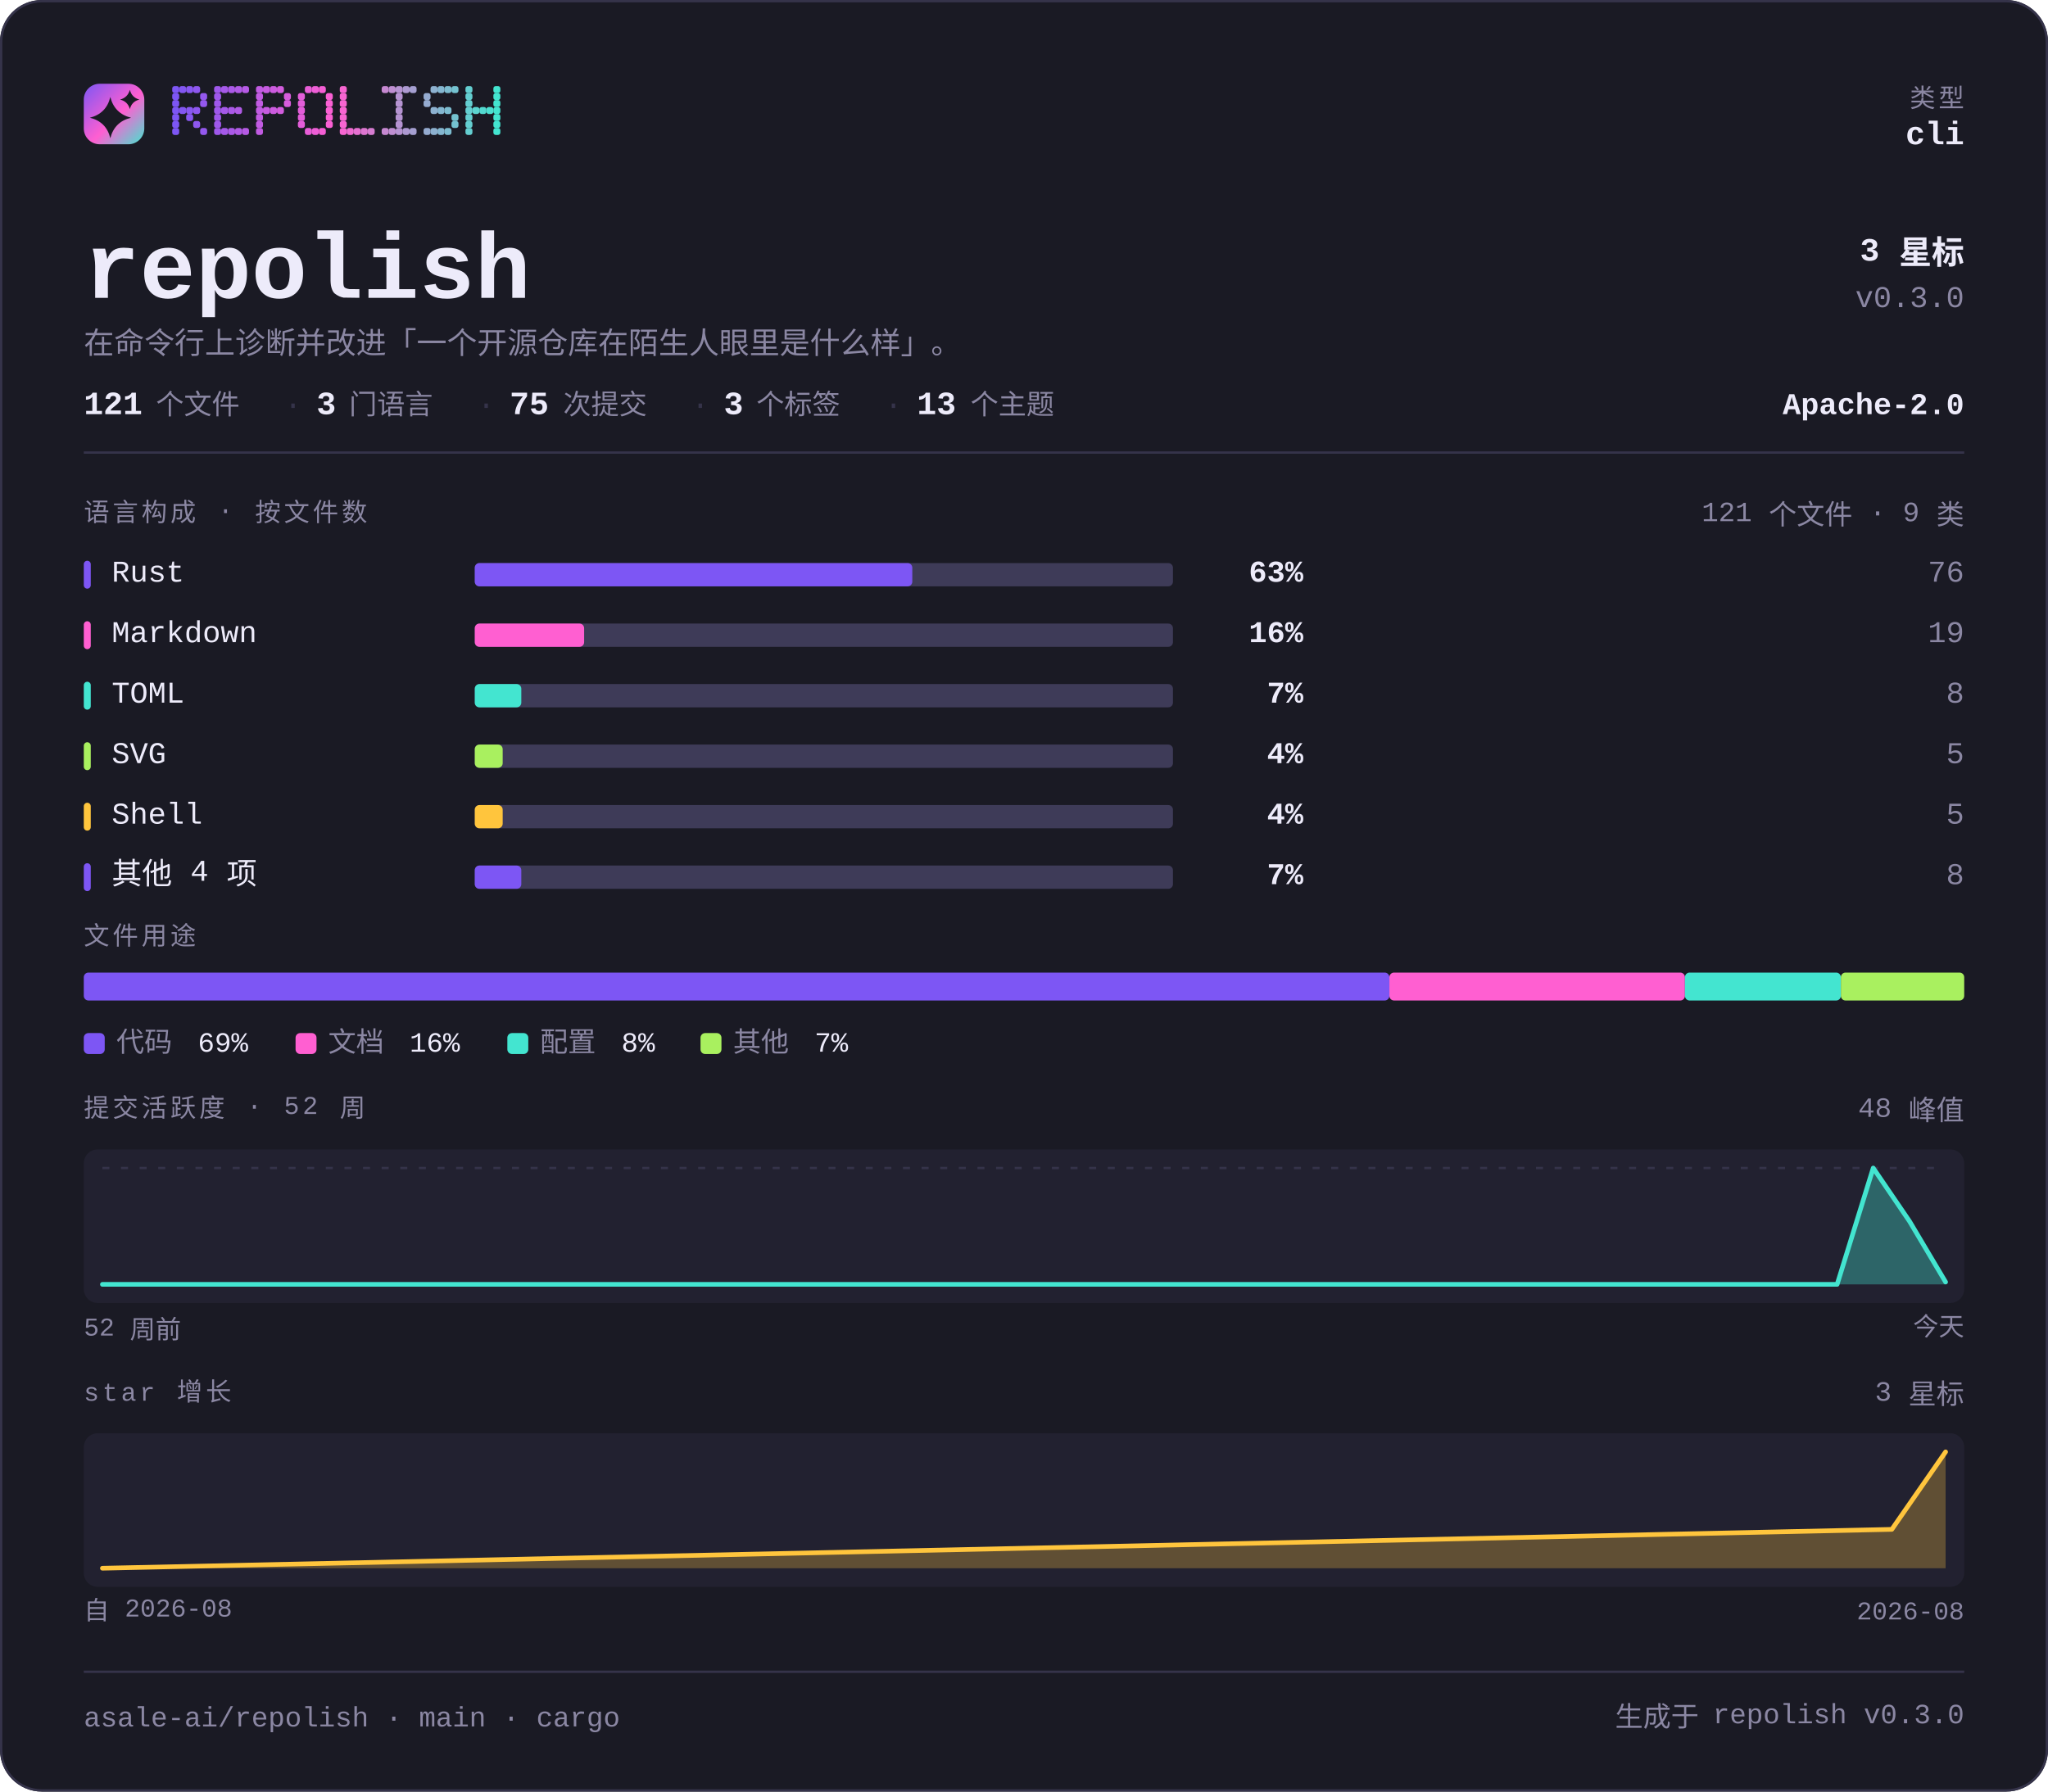
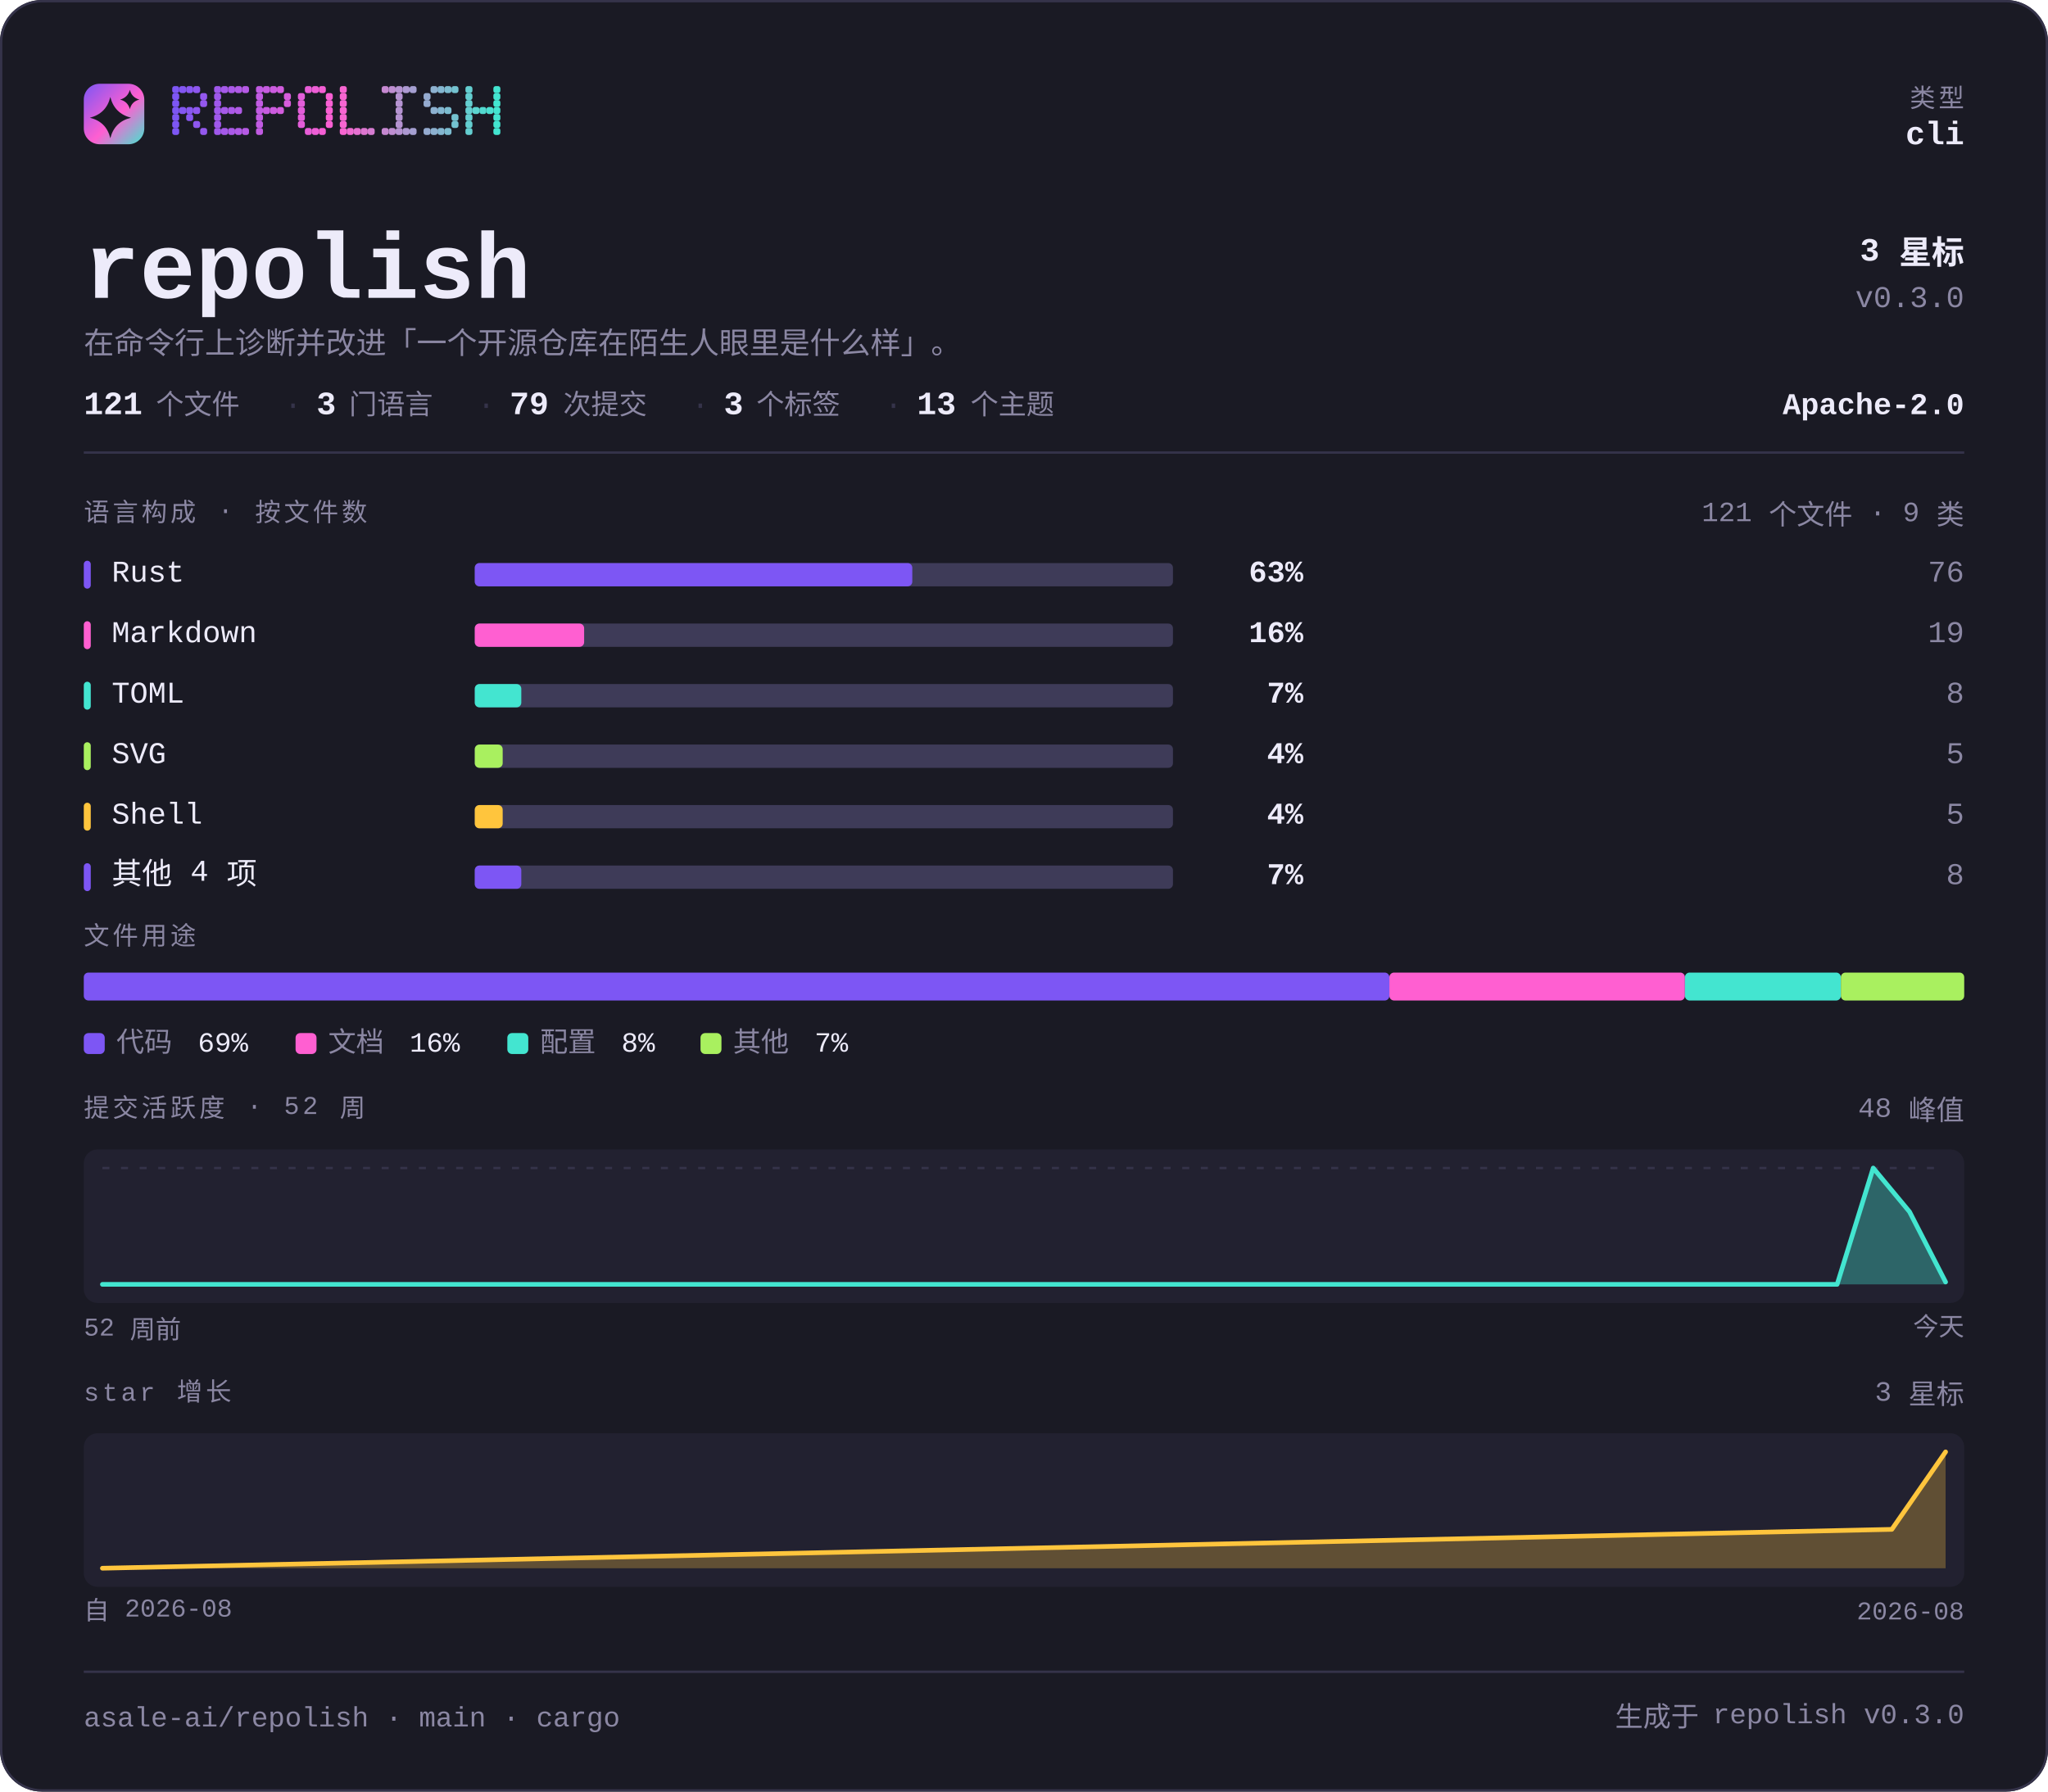
<svg xmlns="http://www.w3.org/2000/svg" width="880" height="770" viewBox="0 0 880 770" lang="zh-CN" role="img" aria-label="asale-ai/repolish — repository overview">
  <defs>
    <linearGradient id="brand" x1="0" y1="0" x2="1" y2="1">
      <stop offset="0" stop-color="#7d56f4" />
      <stop offset="0.55" stop-color="#ff5fd1" />
      <stop offset="1" stop-color="#43e5d0" />
    </linearGradient>
  </defs>
  <style>
    .t { font-family: ui-monospace, SFMono-Regular, "SF Mono", Menlo, Consolas, "Liberation Mono", "Noto Sans Mono CJK SC", "Noto Sans Mono CJK JP", "Microsoft YaHei", "Hiragino Sans", "Yu Gothic", monospace; }
  </style>
  <rect x="0" y="0" width="880" height="770" rx="18.0" fill="#1a1a24" />
  <rect x="0.5" y="0.5" width="879" height="769" rx="17.5" fill="none" stroke="#35334a" />
  <rect x="36" y="36" width="26" height="26" rx="6.8" fill="url(#brand)" />
  <path d="M47.4 41.7Q49.2 48.8 56.3 50.6Q49.2 52.3 47.4 59.4Q45.7 52.3 38.6 50.6Q45.7 48.8 47.4 41.7Z" fill="#1a1a24" />
  <path d="M55.8 38.6Q56.6 41.9 59.9 42.8Q56.6 43.6 55.8 46.9Q54.9 43.6 51.6 42.8Q54.9 41.9 55.8 38.6Z" fill="#1a1a24" />
  <g fill="#7d56f4">
    <rect x="74" y="37" width="3" height="3" rx="1" />
    <rect x="74" y="40" width="3" height="3" rx="1" />
    <rect x="74" y="43" width="3" height="3" rx="1" />
    <rect x="74" y="46" width="3" height="3" rx="1" />
    <rect x="74" y="49" width="3" height="3" rx="1" />
    <rect x="74" y="52" width="3" height="3" rx="1" />
    <rect x="74" y="55" width="3" height="3" rx="1" />
  </g>
  <g fill="#8356f2">
    <rect x="77" y="37" width="3" height="3" rx="1" />
    <rect x="77" y="46" width="3" height="3" rx="1" />
  </g>
  <g fill="#8857f1">
    <rect x="80" y="37" width="3" height="3" rx="1" />
    <rect x="80" y="46" width="3" height="3" rx="1" />
    <rect x="80" y="49" width="3" height="3" rx="1" />
  </g>
  <g fill="#8e57ef">
    <rect x="83" y="37" width="3" height="3" rx="1" />
    <rect x="83" y="46" width="3" height="3" rx="1" />
    <rect x="83" y="52" width="3" height="3" rx="1" />
  </g>
  <g fill="#9458ee">
    <rect x="86" y="40" width="3" height="3" rx="1" />
    <rect x="86" y="43" width="3" height="3" rx="1" />
    <rect x="86" y="55" width="3" height="3" rx="1" />
  </g>
  <g fill="#9f58eb">
    <rect x="92" y="37" width="3" height="3" rx="1" />
    <rect x="92" y="40" width="3" height="3" rx="1" />
    <rect x="92" y="43" width="3" height="3" rx="1" />
    <rect x="92" y="46" width="3" height="3" rx="1" />
    <rect x="92" y="49" width="3" height="3" rx="1" />
    <rect x="92" y="52" width="3" height="3" rx="1" />
    <rect x="92" y="55" width="3" height="3" rx="1" />
  </g>
  <g fill="#a559e9">
    <rect x="95" y="37" width="3" height="3" rx="1" />
    <rect x="95" y="46" width="3" height="3" rx="1" />
    <rect x="95" y="55" width="3" height="3" rx="1" />
  </g>
  <g fill="#aa59e8">
    <rect x="98" y="37" width="3" height="3" rx="1" />
    <rect x="98" y="46" width="3" height="3" rx="1" />
    <rect x="98" y="55" width="3" height="3" rx="1" />
  </g>
  <g fill="#b05ae6">
    <rect x="101" y="37" width="3" height="3" rx="1" />
    <rect x="101" y="46" width="3" height="3" rx="1" />
    <rect x="101" y="55" width="3" height="3" rx="1" />
  </g>
  <g fill="#b65ae5">
    <rect x="104" y="37" width="3" height="3" rx="1" />
    <rect x="104" y="55" width="3" height="3" rx="1" />
  </g>
  <g fill="#c15be2">
    <rect x="110" y="37" width="3" height="3" rx="1" />
    <rect x="110" y="40" width="3" height="3" rx="1" />
    <rect x="110" y="43" width="3" height="3" rx="1" />
    <rect x="110" y="46" width="3" height="3" rx="1" />
    <rect x="110" y="49" width="3" height="3" rx="1" />
    <rect x="110" y="52" width="3" height="3" rx="1" />
    <rect x="110" y="55" width="3" height="3" rx="1" />
  </g>
  <g fill="#c65be0">
    <rect x="113" y="37" width="3" height="3" rx="1" />
    <rect x="113" y="46" width="3" height="3" rx="1" />
  </g>
  <g fill="#cc5bdf">
    <rect x="116" y="37" width="3" height="3" rx="1" />
    <rect x="116" y="46" width="3" height="3" rx="1" />
  </g>
  <g fill="#d25cdd">
    <rect x="119" y="37" width="3" height="3" rx="1" />
    <rect x="119" y="46" width="3" height="3" rx="1" />
  </g>
  <g fill="#d75cdc">
    <rect x="122" y="40" width="3" height="3" rx="1" />
    <rect x="122" y="43" width="3" height="3" rx="1" />
  </g>
  <g fill="#e35dd9">
    <rect x="128" y="40" width="3" height="3" rx="1" />
    <rect x="128" y="43" width="3" height="3" rx="1" />
    <rect x="128" y="46" width="3" height="3" rx="1" />
    <rect x="128" y="49" width="3" height="3" rx="1" />
    <rect x="128" y="52" width="3" height="3" rx="1" />
  </g>
  <g fill="#e85dd7">
    <rect x="131" y="37" width="3" height="3" rx="1" />
    <rect x="131" y="55" width="3" height="3" rx="1" />
  </g>
  <g fill="#ee5ed6">
    <rect x="134" y="37" width="3" height="3" rx="1" />
    <rect x="134" y="55" width="3" height="3" rx="1" />
  </g>
  <g fill="#f45ed4">
    <rect x="137" y="37" width="3" height="3" rx="1" />
    <rect x="137" y="55" width="3" height="3" rx="1" />
  </g>
  <g fill="#f95fd3">
    <rect x="140" y="40" width="3" height="3" rx="1" />
    <rect x="140" y="43" width="3" height="3" rx="1" />
    <rect x="140" y="46" width="3" height="3" rx="1" />
    <rect x="140" y="49" width="3" height="3" rx="1" />
    <rect x="140" y="52" width="3" height="3" rx="1" />
  </g>
  <g fill="#f765d1">
    <rect x="146" y="37" width="3" height="3" rx="1" />
    <rect x="146" y="40" width="3" height="3" rx="1" />
    <rect x="146" y="43" width="3" height="3" rx="1" />
    <rect x="146" y="46" width="3" height="3" rx="1" />
    <rect x="146" y="49" width="3" height="3" rx="1" />
    <rect x="146" y="52" width="3" height="3" rx="1" />
    <rect x="146" y="55" width="3" height="3" rx="1" />
  </g>
  <g fill="#ef6bd1">
    <rect x="149" y="55" width="3" height="3" rx="1" />
  </g>
  <g fill="#e670d1">
    <rect x="152" y="55" width="3" height="3" rx="1" />
  </g>
  <g fill="#de76d1">
    <rect x="155" y="55" width="3" height="3" rx="1" />
  </g>
  <g fill="#d67cd1">
    <rect x="158" y="55" width="3" height="3" rx="1" />
  </g>
  <g fill="#c688d1">
    <rect x="164" y="37" width="3" height="3" rx="1" />
    <rect x="164" y="55" width="3" height="3" rx="1" />
  </g>
  <g fill="#be8ed1">
    <rect x="167" y="37" width="3" height="3" rx="1" />
    <rect x="167" y="55" width="3" height="3" rx="1" />
  </g>
  <g fill="#b593d1">
    <rect x="170" y="37" width="3" height="3" rx="1" />
    <rect x="170" y="40" width="3" height="3" rx="1" />
    <rect x="170" y="43" width="3" height="3" rx="1" />
    <rect x="170" y="46" width="3" height="3" rx="1" />
    <rect x="170" y="49" width="3" height="3" rx="1" />
    <rect x="170" y="52" width="3" height="3" rx="1" />
    <rect x="170" y="55" width="3" height="3" rx="1" />
  </g>
  <g fill="#ad99d1">
    <rect x="173" y="37" width="3" height="3" rx="1" />
    <rect x="173" y="55" width="3" height="3" rx="1" />
  </g>
  <g fill="#a59fd1">
    <rect x="176" y="37" width="3" height="3" rx="1" />
    <rect x="176" y="55" width="3" height="3" rx="1" />
  </g>
  <g fill="#95abd0">
    <rect x="182" y="40" width="3" height="3" rx="1" />
    <rect x="182" y="43" width="3" height="3" rx="1" />
    <rect x="182" y="55" width="3" height="3" rx="1" />
  </g>
  <g fill="#8db1d0">
    <rect x="185" y="37" width="3" height="3" rx="1" />
    <rect x="185" y="46" width="3" height="3" rx="1" />
    <rect x="185" y="55" width="3" height="3" rx="1" />
  </g>
  <g fill="#84b6d0">
    <rect x="188" y="37" width="3" height="3" rx="1" />
    <rect x="188" y="46" width="3" height="3" rx="1" />
    <rect x="188" y="55" width="3" height="3" rx="1" />
  </g>
  <g fill="#7cbcd0">
    <rect x="191" y="37" width="3" height="3" rx="1" />
    <rect x="191" y="46" width="3" height="3" rx="1" />
    <rect x="191" y="55" width="3" height="3" rx="1" />
  </g>
  <g fill="#74c2d0">
    <rect x="194" y="37" width="3" height="3" rx="1" />
    <rect x="194" y="49" width="3" height="3" rx="1" />
    <rect x="194" y="52" width="3" height="3" rx="1" />
  </g>
  <g fill="#64ced0">
    <rect x="200" y="37" width="3" height="3" rx="1" />
    <rect x="200" y="40" width="3" height="3" rx="1" />
    <rect x="200" y="43" width="3" height="3" rx="1" />
    <rect x="200" y="46" width="3" height="3" rx="1" />
    <rect x="200" y="49" width="3" height="3" rx="1" />
    <rect x="200" y="52" width="3" height="3" rx="1" />
    <rect x="200" y="55" width="3" height="3" rx="1" />
  </g>
  <g fill="#5cd4d0">
    <rect x="203" y="46" width="3" height="3" rx="1" />
  </g>
  <g fill="#53d9d0">
    <rect x="206" y="46" width="3" height="3" rx="1" />
  </g>
  <g fill="#4bdfd0">
    <rect x="209" y="46" width="3" height="3" rx="1" />
  </g>
  <g fill="#43e5d0">
    <rect x="212" y="37" width="3" height="3" rx="1" />
    <rect x="212" y="40" width="3" height="3" rx="1" />
    <rect x="212" y="43" width="3" height="3" rx="1" />
    <rect x="212" y="46" width="3" height="3" rx="1" />
    <rect x="212" y="49" width="3" height="3" rx="1" />
    <rect x="212" y="52" width="3" height="3" rx="1" />
    <rect x="212" y="55" width="3" height="3" rx="1" />
  </g>
  <text class="t" x="844" y="46" font-size="11" fill="#8b87a3" text-anchor="end" letter-spacing="1.4">类型</text>
  <text class="t" x="844" y="62" font-size="14" fill="#edebfa" text-anchor="end" font-weight="700">cli</text>
  <text class="t" x="36" y="128" font-size="40" fill="#edebfa" text-anchor="start" font-weight="700">repolish</text>
  <text class="t" x="844" y="112" font-size="14" fill="#edebfa" text-anchor="end" font-weight="700">3 星标</text>
  <text class="t" x="844" y="132" font-size="13" fill="#8b87a3" text-anchor="end">v0.3.0</text>
  <text class="t" x="36" y="152" font-size="13" fill="#8b87a3" text-anchor="start">在命令行上诊断并改进「一个开源仓库在陌生人眼里是什么样」。</text>
  <text class="t" x="36" y="178" font-size="14" fill="#edebfa" text-anchor="start" font-weight="700">121</text>
  <text class="t" x="67" y="178" font-size="12" fill="#8b87a3" text-anchor="start">个文件</text>
  <text class="t" x="122" y="178" font-size="13" fill="#35334a" text-anchor="start">·</text>
  <text class="t" x="136" y="178" font-size="14" fill="#edebfa" text-anchor="start" font-weight="700">3</text>
  <text class="t" x="150" y="178" font-size="12" fill="#8b87a3" text-anchor="start">门语言</text>
  <text class="t" x="205" y="178" font-size="13" fill="#35334a" text-anchor="start">·</text>
-   <text class="t" x="219" y="178" font-size="14" fill="#edebfa" text-anchor="start" font-weight="700">75</text>
+   <text class="t" x="219" y="178" font-size="14" fill="#edebfa" text-anchor="start" font-weight="700">79</text>
  <text class="t" x="242" y="178" font-size="12" fill="#8b87a3" text-anchor="start">次提交</text>
  <text class="t" x="297" y="178" font-size="13" fill="#35334a" text-anchor="start">·</text>
  <text class="t" x="311" y="178" font-size="14" fill="#edebfa" text-anchor="start" font-weight="700">3</text>
  <text class="t" x="325" y="178" font-size="12" fill="#8b87a3" text-anchor="start">个标签</text>
  <text class="t" x="380" y="178" font-size="13" fill="#35334a" text-anchor="start">·</text>
  <text class="t" x="394" y="178" font-size="14" fill="#edebfa" text-anchor="start" font-weight="700">13</text>
  <text class="t" x="417" y="178" font-size="12" fill="#8b87a3" text-anchor="start">个主题</text>
  <text class="t" x="844" y="178" font-size="13" fill="#edebfa" text-anchor="end" font-weight="700">Apache-2.0</text>
  <rect x="36" y="194" width="808" height="1" fill="#35334a" />
  <text class="t" x="36" y="224" font-size="11" fill="#8b87a3" text-anchor="start" letter-spacing="1.4">语言构成 · 按文件数</text>
  <text class="t" x="844" y="224" font-size="12" fill="#8b87a3" text-anchor="end">121 个文件 · 9 类</text>
  <rect x="36" y="241" width="3" height="12" rx="1.5" fill="#7d56f4" />
  <text class="t" x="48" y="250" font-size="13" fill="#edebfa" text-anchor="start">Rust</text>
  <rect x="204" y="242" width="300" height="10" rx="2.0" fill="#3e3b58" />
  <rect x="204" y="242" width="188" height="10" rx="2.0" fill="#7d56f4" />
  <text class="t" x="560" y="250" font-size="13" fill="#edebfa" text-anchor="end" font-weight="700">63%</text>
  <text class="t" x="844" y="250" font-size="13" fill="#8b87a3" text-anchor="end">76</text>
  <rect x="36" y="267" width="3" height="12" rx="1.5" fill="#ff5fd1" />
  <text class="t" x="48" y="276" font-size="13" fill="#edebfa" text-anchor="start">Markdown</text>
  <rect x="204" y="268" width="300" height="10" rx="2.0" fill="#3e3b58" />
  <rect x="204" y="268" width="47" height="10" rx="2.0" fill="#ff5fd1" />
  <text class="t" x="560" y="276" font-size="13" fill="#edebfa" text-anchor="end" font-weight="700">16%</text>
  <text class="t" x="844" y="276" font-size="13" fill="#8b87a3" text-anchor="end">19</text>
  <rect x="36" y="293" width="3" height="12" rx="1.5" fill="#43e5d0" />
  <text class="t" x="48" y="302" font-size="13" fill="#edebfa" text-anchor="start">TOML</text>
  <rect x="204" y="294" width="300" height="10" rx="2.0" fill="#3e3b58" />
  <rect x="204" y="294" width="20" height="10" rx="2.0" fill="#43e5d0" />
  <text class="t" x="560" y="302" font-size="13" fill="#edebfa" text-anchor="end" font-weight="700">7%</text>
  <text class="t" x="844" y="302" font-size="13" fill="#8b87a3" text-anchor="end">8</text>
  <rect x="36" y="319" width="3" height="12" rx="1.5" fill="#a9f05f" />
  <text class="t" x="48" y="328" font-size="13" fill="#edebfa" text-anchor="start">SVG</text>
  <rect x="204" y="320" width="300" height="10" rx="2.0" fill="#3e3b58" />
  <rect x="204" y="320" width="12" height="10" rx="2.0" fill="#a9f05f" />
  <text class="t" x="560" y="328" font-size="13" fill="#edebfa" text-anchor="end" font-weight="700">4%</text>
  <text class="t" x="844" y="328" font-size="13" fill="#8b87a3" text-anchor="end">5</text>
  <rect x="36" y="345" width="3" height="12" rx="1.5" fill="#ffc53d" />
  <text class="t" x="48" y="354" font-size="13" fill="#edebfa" text-anchor="start">Shell</text>
  <rect x="204" y="346" width="300" height="10" rx="2.0" fill="#3e3b58" />
  <rect x="204" y="346" width="12" height="10" rx="2.0" fill="#ffc53d" />
  <text class="t" x="560" y="354" font-size="13" fill="#edebfa" text-anchor="end" font-weight="700">4%</text>
  <text class="t" x="844" y="354" font-size="13" fill="#8b87a3" text-anchor="end">5</text>
  <rect x="36" y="371" width="3" height="12" rx="1.5" fill="#7d56f4" />
  <text class="t" x="48" y="380" font-size="13" fill="#edebfa" text-anchor="start">其他 4 项</text>
  <rect x="204" y="372" width="300" height="10" rx="2.0" fill="#3e3b58" />
  <rect x="204" y="372" width="20" height="10" rx="2.0" fill="#7d56f4" />
  <text class="t" x="560" y="380" font-size="13" fill="#edebfa" text-anchor="end" font-weight="700">7%</text>
  <text class="t" x="844" y="380" font-size="13" fill="#8b87a3" text-anchor="end">8</text>
  <text class="t" x="36" y="406" font-size="11" fill="#8b87a3" text-anchor="start" letter-spacing="1.4">文件用途</text>
  <rect x="36" y="418" width="561" height="12" rx="2.0" fill="#7d56f4" />
  <rect x="597" y="418" width="127" height="12" rx="2.0" fill="#ff5fd1" />
  <rect x="724" y="418" width="67" height="12" rx="2.0" fill="#43e5d0" />
  <rect x="791" y="418" width="53" height="12" rx="2.0" fill="#a9f05f" />
  <rect x="36" y="444" width="9" height="9" rx="2.0" fill="#7d56f4" />
  <text class="t" x="50" y="452" font-size="12" fill="#8b87a3" text-anchor="start">代码</text>
  <text class="t" x="85" y="452" font-size="12" fill="#edebfa" text-anchor="start">69%</text>
  <rect x="127" y="444" width="9" height="9" rx="2.0" fill="#ff5fd1" />
  <text class="t" x="141" y="452" font-size="12" fill="#8b87a3" text-anchor="start">文档</text>
  <text class="t" x="176" y="452" font-size="12" fill="#edebfa" text-anchor="start">16%</text>
  <rect x="218" y="444" width="9" height="9" rx="2.0" fill="#43e5d0" />
  <text class="t" x="232" y="452" font-size="12" fill="#8b87a3" text-anchor="start">配置</text>
  <text class="t" x="267" y="452" font-size="12" fill="#edebfa" text-anchor="start">8%</text>
  <rect x="301" y="444" width="9" height="9" rx="2.0" fill="#a9f05f" />
  <text class="t" x="315" y="452" font-size="12" fill="#8b87a3" text-anchor="start">其他</text>
  <text class="t" x="350" y="452" font-size="12" fill="#edebfa" text-anchor="start">7%</text>
  <text class="t" x="36" y="480" font-size="11" fill="#8b87a3" text-anchor="start" letter-spacing="1.4">提交活跃度 · 52 周</text>
  <text class="t" x="844" y="480" font-size="12" fill="#8b87a3" text-anchor="end">48 峰值</text>
  <rect x="36" y="494" width="808" height="66" rx="6.0" fill="#222130" />
  <line x1="44" y1="502" x2="836" y2="502" stroke="#35334a" stroke-width="1" stroke-dasharray="3 5" />
-   <path d="M44.0 552.0 L59.5 552.0 L75.1 552.0 L90.6 552.0 L106.1 552.0 L121.6 552.0 L137.2 552.0 L152.7 552.0 L168.2 552.0 L183.8 552.0 L199.3 552.0 L214.8 552.0 L230.4 552.0 L245.9 552.0 L261.4 552.0 L276.9 552.0 L292.5 552.0 L308.0 552.0 L323.5 552.0 L339.1 552.0 L354.6 552.0 L370.1 552.0 L385.6 552.0 L401.2 552.0 L416.7 552.0 L432.2 552.0 L447.8 552.0 L463.3 552.0 L478.8 552.0 L494.4 552.0 L509.9 552.0 L525.4 552.0 L540.9 552.0 L556.5 552.0 L572.0 552.0 L587.5 552.0 L603.1 552.0 L618.6 552.0 L634.1 552.0 L649.6 552.0 L665.2 552.0 L680.7 552.0 L696.2 552.0 L711.8 552.0 L727.3 552.0 L742.8 552.0 L758.4 552.0 L773.9 552.0 L789.4 552.0 L804.9 502.0 L820.5 524.9 L836.0 551.0 L836.0 552 L44 552 Z" fill="#43e5d0" fill-opacity="0.35" />
-   <path d="M44.0 552.0 L59.5 552.0 L75.1 552.0 L90.6 552.0 L106.1 552.0 L121.6 552.0 L137.2 552.0 L152.7 552.0 L168.2 552.0 L183.8 552.0 L199.3 552.0 L214.8 552.0 L230.4 552.0 L245.9 552.0 L261.4 552.0 L276.9 552.0 L292.5 552.0 L308.0 552.0 L323.5 552.0 L339.1 552.0 L354.6 552.0 L370.1 552.0 L385.6 552.0 L401.2 552.0 L416.7 552.0 L432.2 552.0 L447.8 552.0 L463.3 552.0 L478.8 552.0 L494.4 552.0 L509.9 552.0 L525.4 552.0 L540.9 552.0 L556.5 552.0 L572.0 552.0 L587.5 552.0 L603.1 552.0 L618.6 552.0 L634.1 552.0 L649.6 552.0 L665.2 552.0 L680.7 552.0 L696.2 552.0 L711.8 552.0 L727.3 552.0 L742.8 552.0 L758.4 552.0 L773.9 552.0 L789.4 552.0 L804.9 502.0 L820.5 524.9 L836.0 551.0" fill="none" stroke="#43e5d0" stroke-width="2" stroke-linejoin="round" stroke-linecap="round" />
+   <path d="M44.0 552.0 L59.5 552.0 L75.1 552.0 L90.6 552.0 L106.1 552.0 L121.6 552.0 L137.2 552.0 L152.7 552.0 L168.2 552.0 L183.8 552.0 L199.3 552.0 L214.8 552.0 L230.4 552.0 L245.9 552.0 L261.4 552.0 L276.9 552.0 L292.5 552.0 L308.0 552.0 L323.5 552.0 L339.1 552.0 L354.6 552.0 L370.1 552.0 L385.6 552.0 L401.2 552.0 L416.7 552.0 L432.2 552.0 L447.8 552.0 L463.3 552.0 L478.8 552.0 L494.4 552.0 L509.9 552.0 L525.4 552.0 L540.9 552.0 L556.5 552.0 L572.0 552.0 L587.5 552.0 L603.1 552.0 L618.6 552.0 L634.1 552.0 L649.6 552.0 L665.2 552.0 L680.7 552.0 L696.2 552.0 L711.8 552.0 L727.3 552.0 L742.8 552.0 L758.4 552.0 L773.9 552.0 L789.4 552.0 L804.9 502.0 L820.5 520.8 L836.0 551.0 L836.0 552 L44 552 Z" fill="#43e5d0" fill-opacity="0.35" />
+   <path d="M44.0 552.0 L59.5 552.0 L75.1 552.0 L90.6 552.0 L106.1 552.0 L121.6 552.0 L137.2 552.0 L152.7 552.0 L168.2 552.0 L183.8 552.0 L199.3 552.0 L214.8 552.0 L230.4 552.0 L245.9 552.0 L261.4 552.0 L276.9 552.0 L292.5 552.0 L308.0 552.0 L323.5 552.0 L339.1 552.0 L354.6 552.0 L370.1 552.0 L385.6 552.0 L401.2 552.0 L416.7 552.0 L432.2 552.0 L447.8 552.0 L463.3 552.0 L478.8 552.0 L494.4 552.0 L509.9 552.0 L525.4 552.0 L540.9 552.0 L556.5 552.0 L572.0 552.0 L587.5 552.0 L603.1 552.0 L618.6 552.0 L634.1 552.0 L649.6 552.0 L665.2 552.0 L680.7 552.0 L696.2 552.0 L711.8 552.0 L727.3 552.0 L742.8 552.0 L758.4 552.0 L773.9 552.0 L789.4 552.0 L804.9 502.0 L820.5 520.8 L836.0 551.0" fill="none" stroke="#43e5d0" stroke-width="2" stroke-linejoin="round" stroke-linecap="round" />
  <text class="t" x="36" y="574" font-size="11" fill="#8b87a3" text-anchor="start">52 周前</text>
  <text class="t" x="844" y="574" font-size="11" fill="#8b87a3" text-anchor="end">今天</text>
  <text class="t" x="36" y="602" font-size="11" fill="#8b87a3" text-anchor="start" letter-spacing="1.4">star 增长</text>
  <text class="t" x="844" y="602" font-size="12" fill="#8b87a3" text-anchor="end">3 星标</text>
  <rect x="36" y="616" width="808" height="66" rx="6.0" fill="#222130" />
  <path d="M44.0 674.0 L812.9 657.3 L836.0 624.0 L836.0 674 L44.0 674 Z" fill="#ffc53d" fill-opacity="0.28" />
  <path d="M44.0 674.0 L812.9 657.3 L836.0 624.0" fill="none" stroke="#ffc53d" stroke-width="2" stroke-linejoin="round" stroke-linecap="round" />
  <text class="t" x="36" y="696" font-size="11" fill="#8b87a3" text-anchor="start">自 2026-08</text>
  <text class="t" x="844" y="696" font-size="11" fill="#8b87a3" text-anchor="end">2026-08</text>
  <rect x="36" y="718" width="808" height="1" fill="#35334a" />
  <text class="t" x="36" y="742" font-size="12" fill="#8b87a3" text-anchor="start">asale-ai/repolish · main · cargo</text>
  <text class="t" x="844" y="742" font-size="12" fill="#8b87a3" text-anchor="end">生成于 repolish v0.3.0</text>
</svg>
